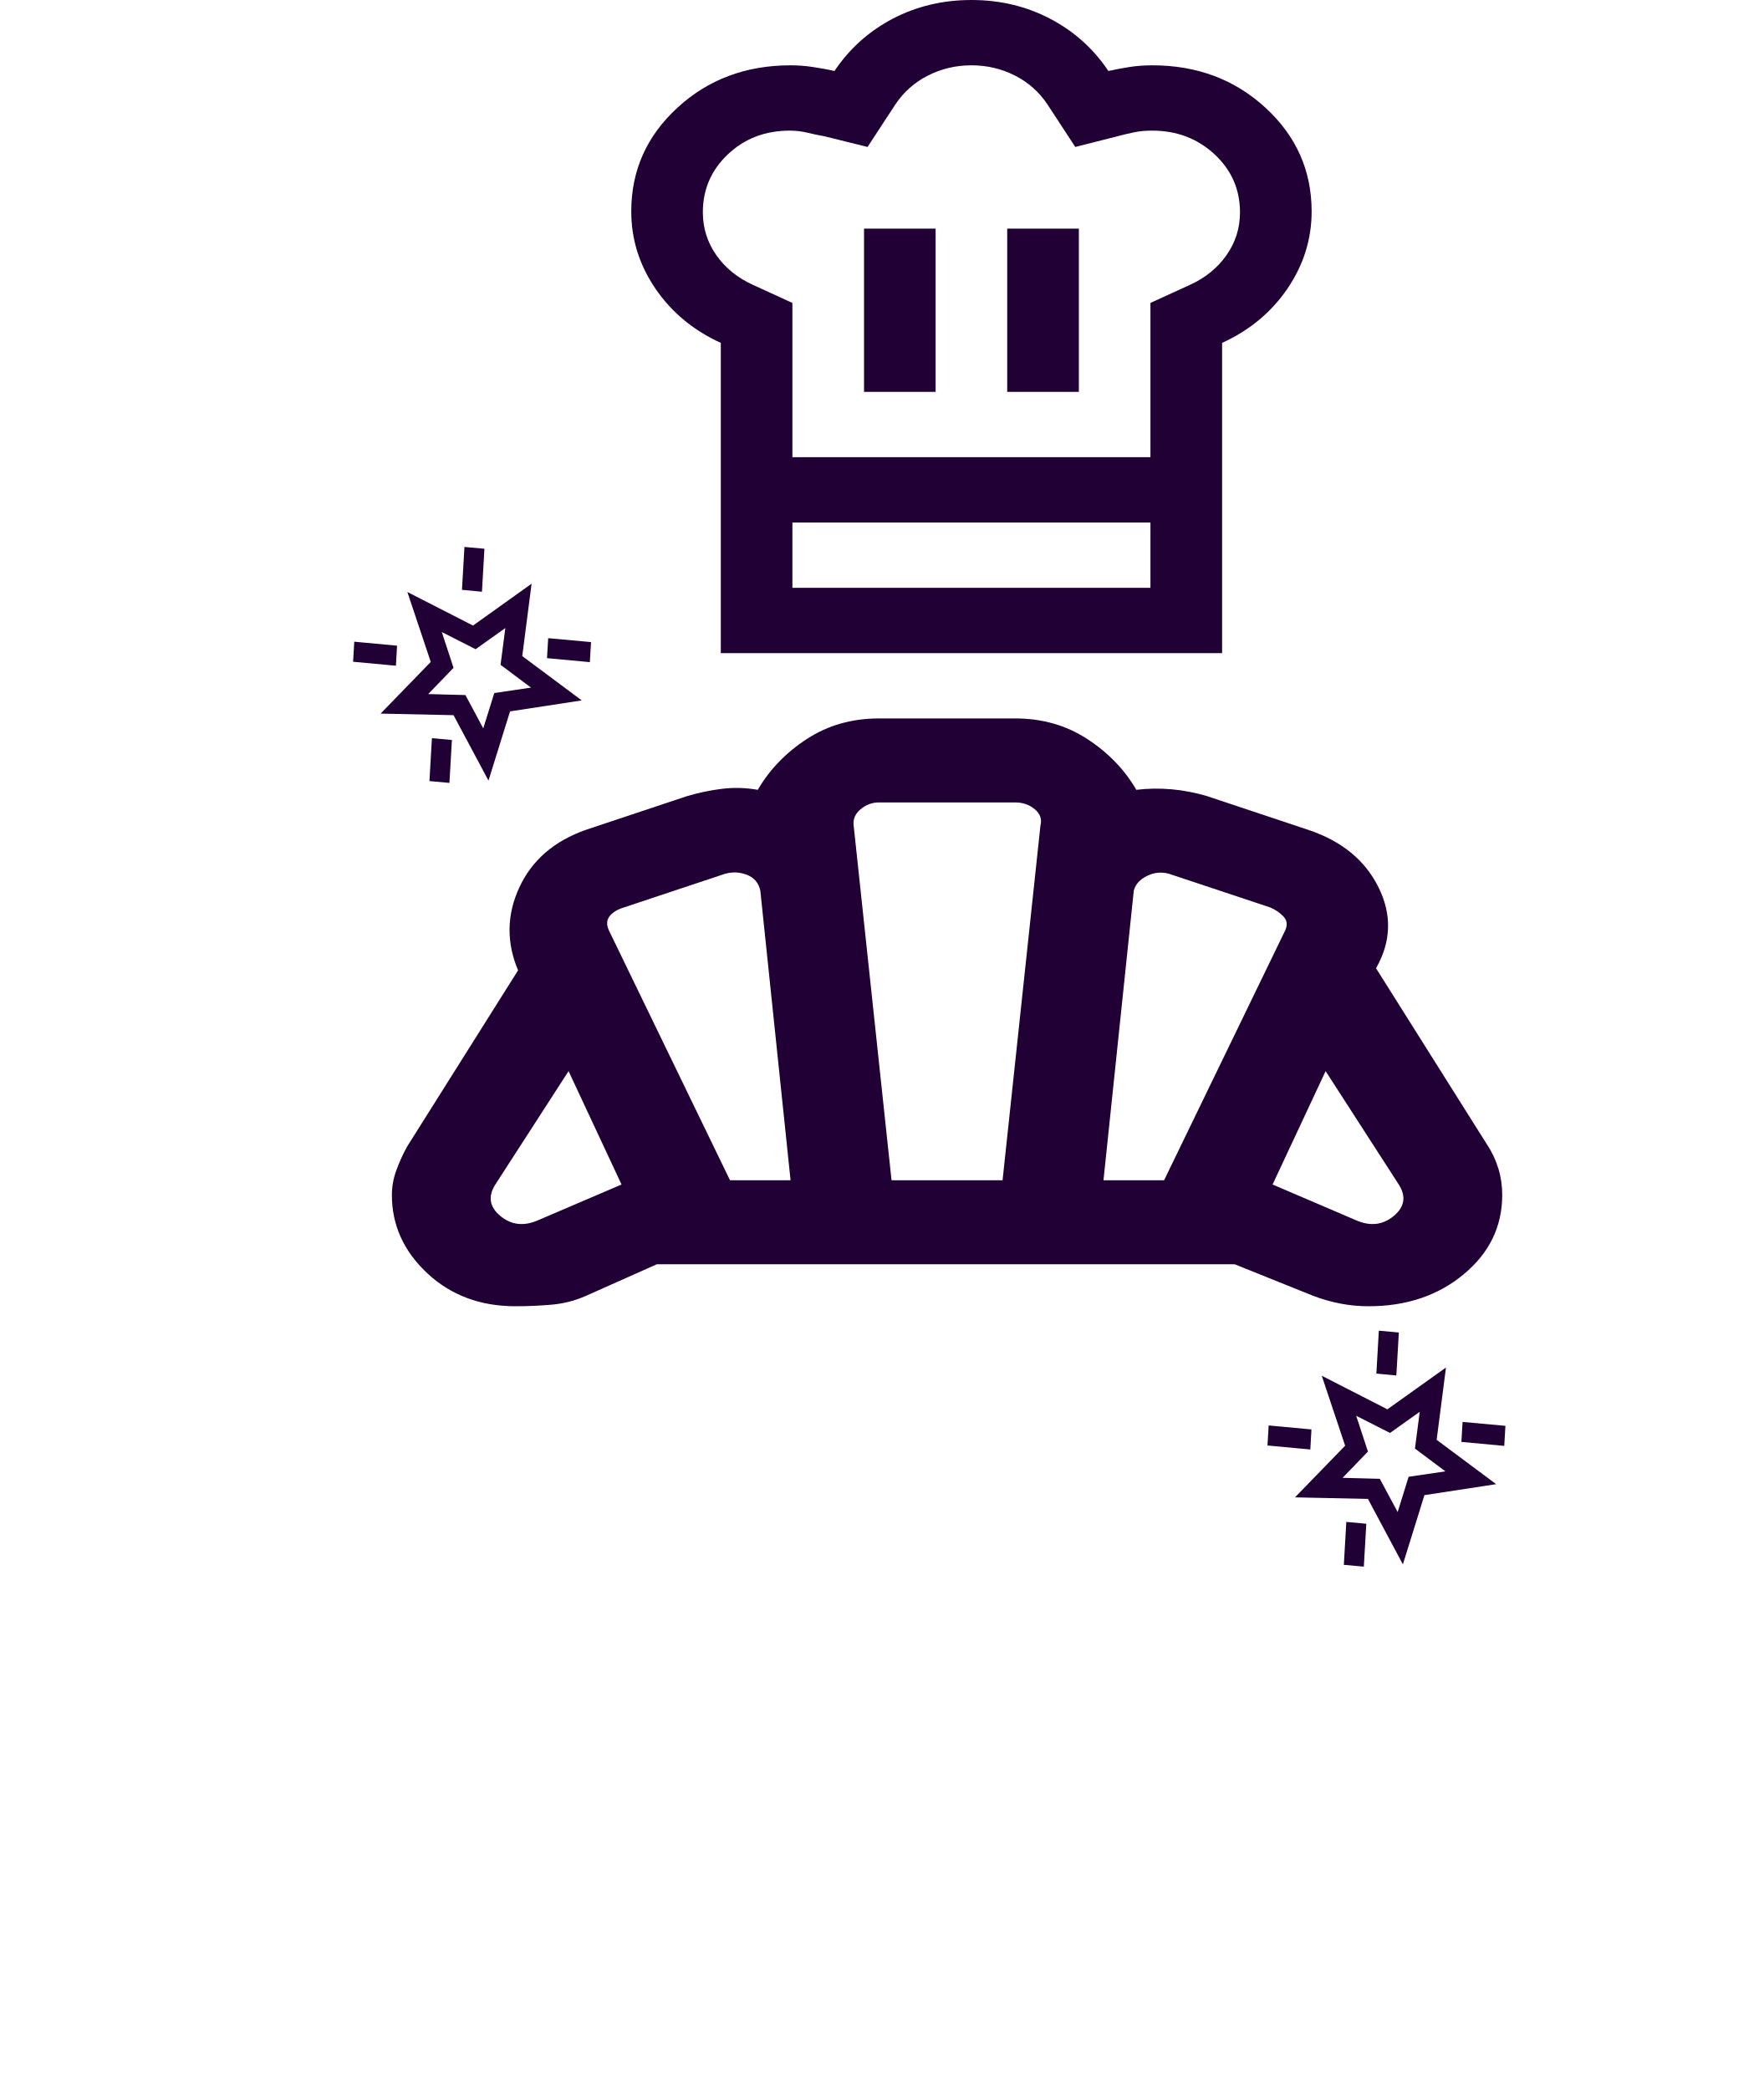
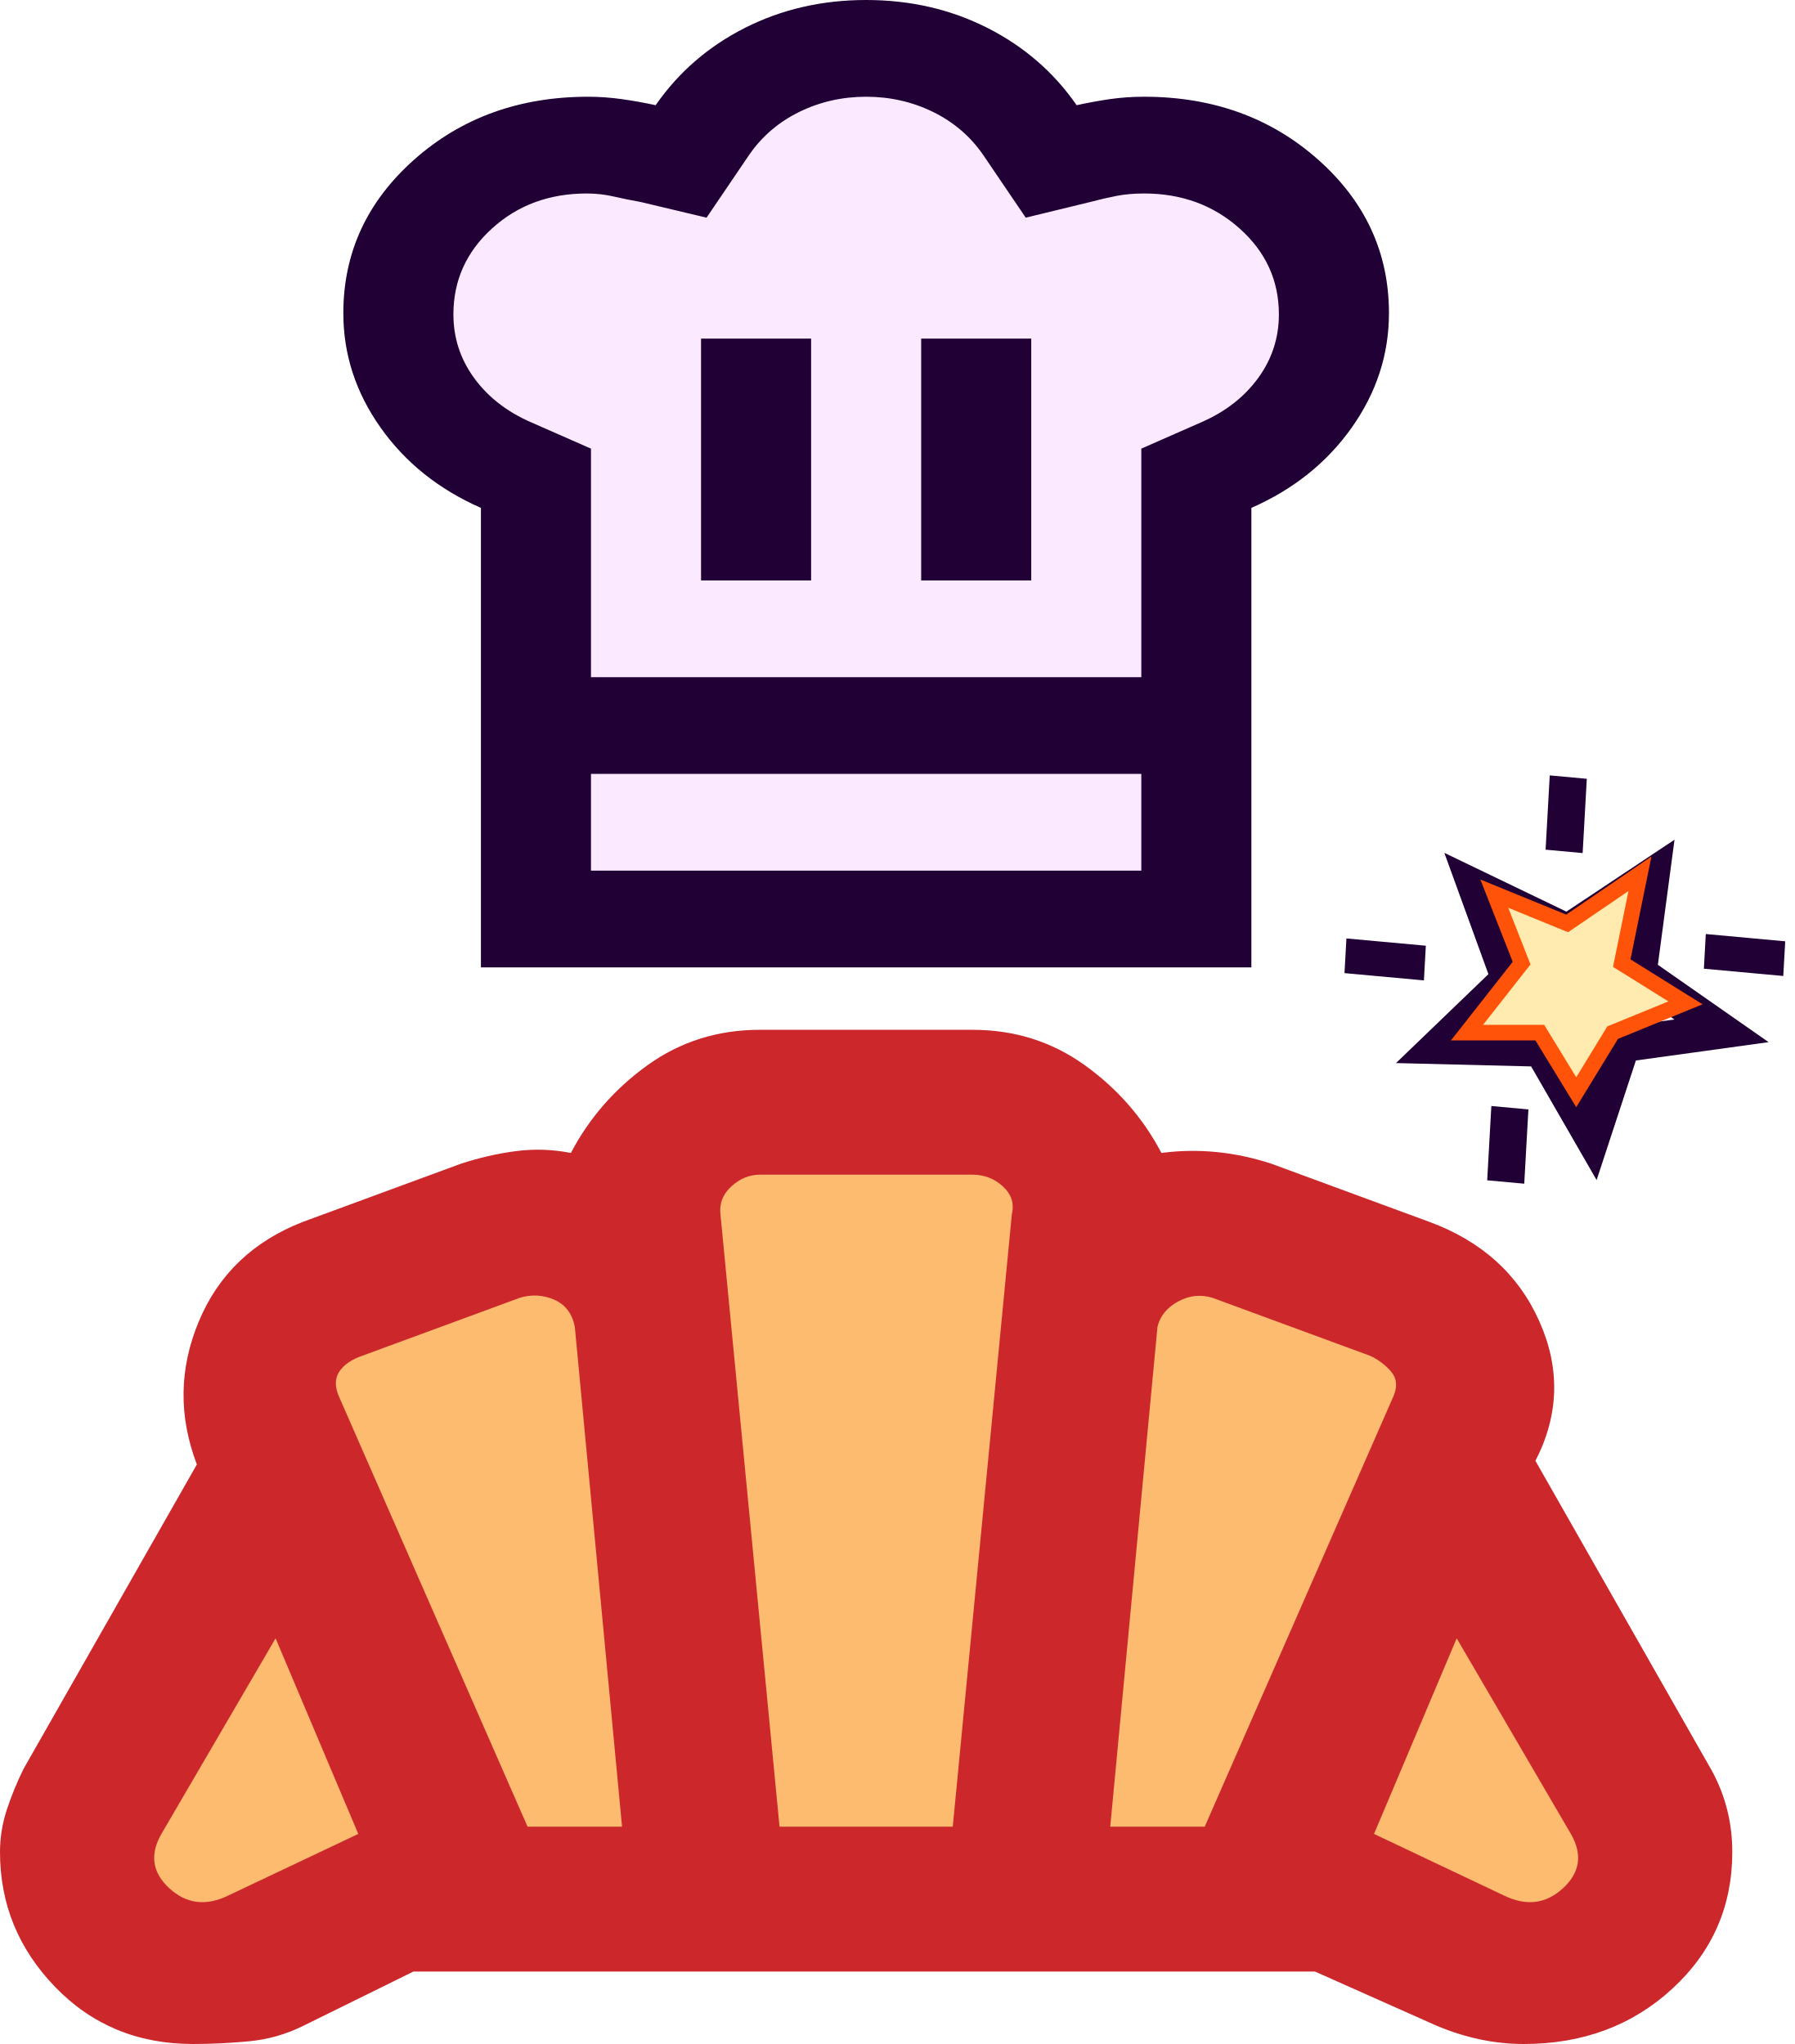
- <svg xmlns="http://www.w3.org/2000/svg" width="27" height="32" viewBox="0 0 27 32" fill="none">
-   <path d="M9.031 10.138L8.375 10.077L8.393 9.771L9.049 9.831L9.031 10.138ZM7.379 9.06L7.073 9.031L7.111 8.374L7.417 8.402L7.379 9.06ZM6.062 10.193L5.406 10.132L5.424 9.825L6.079 9.886L6.062 10.193ZM6.881 11.987L6.575 11.959L6.613 11.302L6.919 11.33L6.881 11.987ZM7.399 11.152L7.568 10.611L8.13 10.528L7.664 10.179L7.737 9.616L7.282 9.94L6.764 9.677L6.944 10.225L6.556 10.627L7.126 10.642L7.399 11.152ZM7.479 11.952L6.944 10.95L5.827 10.926L6.595 10.135L6.237 9.064L7.242 9.578L8.139 8.937L7.996 10.045L8.907 10.724L7.809 10.892L7.479 11.952Z" fill="#200035" />
-   <path d="M13.229 6H14.325V3.5H13.229V6ZM11.036 5.25C10.615 5.058 10.282 4.781 10.035 4.419C9.788 4.056 9.665 3.663 9.665 3.237C9.665 2.612 9.9 2.083 10.371 1.65C10.841 1.217 11.419 1 12.105 1C12.214 1 12.326 1.008 12.44 1.025C12.555 1.042 12.667 1.062 12.776 1.087C13.005 0.746 13.302 0.479 13.667 0.287C14.033 0.096 14.435 0 14.873 0C15.312 0 15.714 0.096 16.079 0.287C16.445 0.479 16.742 0.746 16.97 1.087C17.08 1.062 17.19 1.042 17.299 1.025C17.409 1.008 17.523 1 17.642 1C18.327 1 18.905 1.217 19.376 1.65C19.846 2.083 20.082 2.612 20.082 3.237C20.082 3.663 19.958 4.056 19.712 4.419C19.465 4.781 19.131 5.058 18.711 5.25V8H11.036V5.25ZM15.421 6H16.518V3.5H15.421V6ZM12.132 7H17.614V4.638L18.218 4.362C18.455 4.254 18.642 4.102 18.779 3.906C18.917 3.71 18.985 3.492 18.985 3.25C18.985 2.9 18.855 2.604 18.595 2.362C18.334 2.121 18.017 2 17.642 2C17.541 2 17.45 2.008 17.368 2.025C17.285 2.042 17.199 2.062 17.107 2.087L16.463 2.25L16.038 1.6C15.91 1.408 15.744 1.26 15.538 1.156C15.332 1.052 15.111 1 14.873 1C14.636 1 14.414 1.052 14.209 1.156C14.003 1.26 13.836 1.408 13.708 1.6L13.283 2.25L12.625 2.087C12.534 2.071 12.445 2.052 12.358 2.031C12.271 2.01 12.182 2 12.091 2C11.716 2 11.401 2.121 11.145 2.362C10.889 2.604 10.761 2.9 10.761 3.25C10.761 3.492 10.83 3.71 10.967 3.906C11.104 4.102 11.291 4.254 11.529 4.362L12.132 4.638V7ZM11.036 8H12.132V9H17.614V8H18.711V10H11.036V8Z" fill="#200035" />
-   <path d="M23.031 22.138L22.375 22.077L22.393 21.771L23.049 21.831L23.031 22.138ZM21.379 21.06L21.073 21.031L21.111 20.374L21.417 20.402L21.379 21.06ZM20.062 22.193L19.406 22.132L19.424 21.825L20.079 21.886L20.062 22.193ZM20.881 23.987L20.575 23.959L20.613 23.302L20.919 23.33L20.881 23.987ZM21.399 23.151L21.567 22.611L22.13 22.528L21.664 22.179L21.737 21.616L21.282 21.94L20.764 21.677L20.944 22.225L20.556 22.627L21.126 22.642L21.399 23.151ZM21.479 23.952L20.944 22.95L19.827 22.926L20.595 22.135L20.237 21.064L21.242 21.578L22.139 20.938L21.996 22.045L22.907 22.724L21.809 22.892L21.479 23.952Z" fill="#200035" />
-   <path d="M20.759 18.682C20.978 18.779 21.171 18.757 21.339 18.618C21.506 18.479 21.532 18.318 21.416 18.136L20.296 16.4L19.484 18.136L20.759 18.682ZM16.895 18.071H17.823L19.677 14.246C19.716 14.161 19.706 14.088 19.648 14.03C19.59 13.97 19.523 13.925 19.445 13.893L17.9 13.379C17.784 13.346 17.671 13.357 17.562 13.411C17.453 13.464 17.385 13.539 17.359 13.636L16.895 18.071ZM11.177 18.071H12.104L11.641 13.636C11.615 13.518 11.547 13.438 11.438 13.395C11.329 13.352 11.216 13.346 11.1 13.379L9.555 13.893C9.452 13.925 9.377 13.97 9.332 14.03C9.287 14.088 9.284 14.161 9.323 14.246L11.177 18.071ZM8.241 18.682L9.516 18.136L8.705 16.4L7.584 18.136C7.468 18.318 7.494 18.479 7.661 18.618C7.829 18.757 8.022 18.779 8.241 18.682ZM13.65 18.071H15.35L15.93 12.639C15.955 12.543 15.926 12.46 15.843 12.39C15.759 12.32 15.659 12.286 15.543 12.286H13.457C13.354 12.286 13.26 12.32 13.177 12.39C13.093 12.46 13.058 12.543 13.07 12.639L13.65 18.071ZM7.893 20C7.352 20 6.902 19.831 6.541 19.494C6.18 19.156 6 18.757 6 18.296C6 18.168 6.023 18.042 6.068 17.919C6.113 17.796 6.167 17.675 6.232 17.557L7.932 14.857C7.752 14.429 7.758 14.005 7.951 13.588C8.144 13.17 8.486 12.875 8.975 12.704L10.521 12.189C10.701 12.136 10.881 12.098 11.061 12.077C11.242 12.055 11.422 12.061 11.602 12.093C11.783 11.782 12.034 11.522 12.356 11.313C12.678 11.104 13.045 11 13.457 11H15.543C15.955 11 16.322 11.104 16.644 11.313C16.966 11.522 17.217 11.782 17.398 12.093C17.578 12.071 17.758 12.069 17.939 12.085C18.119 12.101 18.299 12.136 18.48 12.189L20.025 12.704C20.54 12.875 20.901 13.17 21.107 13.588C21.313 14.005 21.3 14.418 21.068 14.825L22.768 17.525C22.846 17.643 22.903 17.766 22.942 17.895C22.981 18.023 23 18.157 23 18.296C23 18.779 22.804 19.183 22.411 19.51C22.018 19.837 21.532 20 20.952 20C20.811 20 20.669 19.987 20.527 19.96C20.386 19.933 20.244 19.893 20.102 19.839L18.904 19.357H10.057L8.975 19.839C8.808 19.914 8.63 19.96 8.444 19.976C8.257 19.992 8.073 20 7.893 20Z" fill="#200035" />
+ <svg xmlns="http://www.w3.org/2000/svg" width="115" height="131" viewBox="0 0 115 131" fill="none">
+   <path d="M7 120.183L17.178 92.887V84.056L39.884 76.028L50.062 68L66.504 69.606L70.419 74.422L94.69 84.056V96.099L108 116.169L99.388 125C93.646 123.394 82.006 120.183 81.38 120.183H23.442L10.132 125L7 120.183Z" fill="#FDBB70" />
+   <path d="M81.38 120.183C82.006 120.183 93.646 123.394 99.388 125L108 116.169L94.69 96.099V84.056L70.419 74.422L66.504 69.606L50.062 68L39.884 76.028L17.178 84.056V92.887L7 120.183L10.132 125L23.442 120.183M81.38 120.183C80.754 120.183 42.493 120.183 23.442 120.183M81.38 120.183H23.442" stroke="#FF0909" />
+   <path d="M34.1 59.538V31.038L25 21.538L30.6 9.115L42.5 7.654L56.5 4L67.7 9.115L81.7 11.308L88 21.538L77.5 31.038V55.154V61L34.1 59.538Z" fill="#FBEAFF" />
+   <path d="M34.1 59.538C34.1 58.954 34.1 40.295 34.1 31.038M34.1 59.538L77.5 61V55.154V31.038L88 21.538L81.7 11.308L67.7 9.115L56.5 4L42.5 7.654L30.6 9.115L25 21.538L34.1 31.038M34.1 59.538V31.038" stroke="#FF0909" />
+   <path d="M114.266 62.55L109.179 62.084L109.303 59.862L114.391 60.329L114.266 62.55ZM101.411 54.673L99.037 54.456L99.303 49.695L101.677 49.913L101.411 54.673ZM91.239 62.833L86.151 62.367L86.275 60.145L91.363 60.611L91.239 62.833ZM97.669 75.863L95.295 75.646L95.561 70.885L97.935 71.103L97.669 75.863ZM101.65 69.828L102.934 65.918L107.292 65.341L103.663 62.795L104.211 58.718L100.692 61.047L96.666 59.123L98.085 63.101L95.089 65.997L99.514 66.123L101.65 69.828ZM102.306 75.63L98.111 68.347L89.451 68.132L95.373 62.434L92.548 54.659L100.37 58.426L107.297 53.817L106.231 61.834L113.326 66.791L104.823 67.966L102.306 75.63Z" fill="#200035" />
+   <path d="M44.921 37.2H51.974V21.7H44.921V37.2ZM30.816 32.55C28.112 31.362 25.967 29.644 24.38 27.396C22.793 25.149 22 22.707 22 20.073C22 16.198 23.513 12.917 26.54 10.23C29.567 7.543 33.284 6.2 37.692 6.2C38.397 6.2 39.117 6.252 39.852 6.355C40.587 6.458 41.307 6.588 42.012 6.742C43.481 4.624 45.391 2.971 47.742 1.782C50.093 0.594 52.679 0 55.5 0C58.321 0 60.907 0.594 63.258 1.782C65.609 2.971 67.519 4.624 68.988 6.742C69.693 6.588 70.399 6.458 71.104 6.355C71.809 6.252 72.544 6.2 73.308 6.2C77.716 6.2 81.433 7.543 84.46 10.23C87.487 12.917 89 16.198 89 20.073C89 22.707 88.207 25.149 86.62 27.396C85.033 29.644 82.888 31.362 80.184 32.55V49.6H30.816V32.55ZM59.026 37.2H66.079V21.7H59.026V37.2ZM37.868 43.4H73.132V28.753L77.01 27.047C78.539 26.376 79.743 25.433 80.625 24.219C81.507 23.005 81.947 21.648 81.947 20.15C81.947 17.98 81.11 16.146 79.435 14.648C77.76 13.149 75.718 12.4 73.308 12.4C72.661 12.4 72.074 12.452 71.545 12.555C71.016 12.658 70.457 12.787 69.87 12.943L65.726 13.95L62.993 9.92C62.171 8.732 61.098 7.815 59.776 7.169C58.453 6.523 57.028 6.2 55.5 6.2C53.972 6.2 52.547 6.523 51.224 7.169C49.902 7.815 48.829 8.732 48.007 9.92L45.274 13.95L41.042 12.943C40.454 12.839 39.881 12.723 39.323 12.594C38.765 12.465 38.192 12.4 37.604 12.4C35.194 12.4 33.167 13.149 31.521 14.648C29.875 16.146 29.053 17.98 29.053 20.15C29.053 21.648 29.493 23.005 30.375 24.219C31.257 25.433 32.461 26.376 33.989 27.047L37.868 28.753V43.4ZM30.816 49.6H37.868V55.8H73.132V49.6H80.184V62H30.816V49.6Z" fill="#200035" />
+   <path d="M96.368 121.482C97.798 122.179 99.059 122.024 100.152 121.018C101.245 120.012 101.414 118.851 100.657 117.536L93.341 105L88.043 117.536L96.368 121.482ZM71.141 117.071H77.195L89.305 89.446C89.557 88.827 89.494 88.305 89.115 87.879C88.737 87.454 88.296 87.125 87.791 86.893L77.7 83.179C76.943 82.946 76.207 83.024 75.493 83.411C74.778 83.798 74.336 84.339 74.168 85.036L71.141 117.071ZM33.804 117.071H39.859L36.832 85.036C36.664 84.184 36.222 83.604 35.507 83.295C34.793 82.985 34.057 82.946 33.3 83.179L23.209 86.893C22.536 87.125 22.053 87.454 21.759 87.879C21.464 88.305 21.443 88.827 21.695 89.446L33.804 117.071ZM14.632 121.482L22.957 117.536L17.659 105L10.343 117.536C9.586 118.851 9.755 120.012 10.848 121.018C11.941 122.024 13.202 122.179 14.632 121.482ZM49.95 117.071H61.05L64.834 77.839C65.002 77.143 64.813 76.543 64.266 76.04C63.72 75.537 63.068 75.286 62.311 75.286H48.689C48.016 75.286 47.406 75.537 46.86 76.04C46.313 76.543 46.082 77.143 46.166 77.839L49.95 117.071ZM12.361 131C8.83 131 5.886 129.781 3.532 127.344C1.177 124.906 0 122.024 0 118.696C0 117.768 0.147 116.859 0.441 115.969C0.736 115.079 1.093 114.208 1.514 113.357L12.614 93.857C11.436 90.762 11.478 87.705 12.74 84.688C14.001 81.67 16.23 79.542 19.425 78.304L29.516 74.589C30.693 74.202 31.87 73.931 33.048 73.777C34.225 73.622 35.402 73.661 36.58 73.893C37.757 71.649 39.397 69.772 41.499 68.263C43.601 66.754 45.998 66 48.689 66H62.311C65.002 66 67.399 66.754 69.501 68.263C71.603 69.772 73.243 71.649 74.421 73.893C75.598 73.738 76.775 73.719 77.952 73.835C79.129 73.951 80.307 74.202 81.484 74.589L91.575 78.304C94.939 79.542 97.293 81.67 98.639 84.688C99.984 87.705 99.9 90.684 98.386 93.625L109.486 113.125C109.991 113.976 110.369 114.866 110.622 115.795C110.874 116.723 111 117.69 111 118.696C111 122.179 109.718 125.1 107.153 127.46C104.588 129.82 101.414 131 97.629 131C96.704 131 95.779 130.903 94.855 130.71C93.93 130.516 93.004 130.226 92.079 129.839L84.259 126.357H26.489L19.425 129.839C18.332 130.381 17.176 130.71 15.956 130.826C14.737 130.942 13.539 131 12.361 131Z" fill="#CC282B" />
+   <path d="M94 66.182L97.5 61.727L95.75 57.273L100.417 59.182L105.083 56L103.917 61.727L108 64.273L103.333 66.182L101 70L98.667 66.182H94Z" fill="#FFEAAF" stroke="#FF5309" />
</svg>
